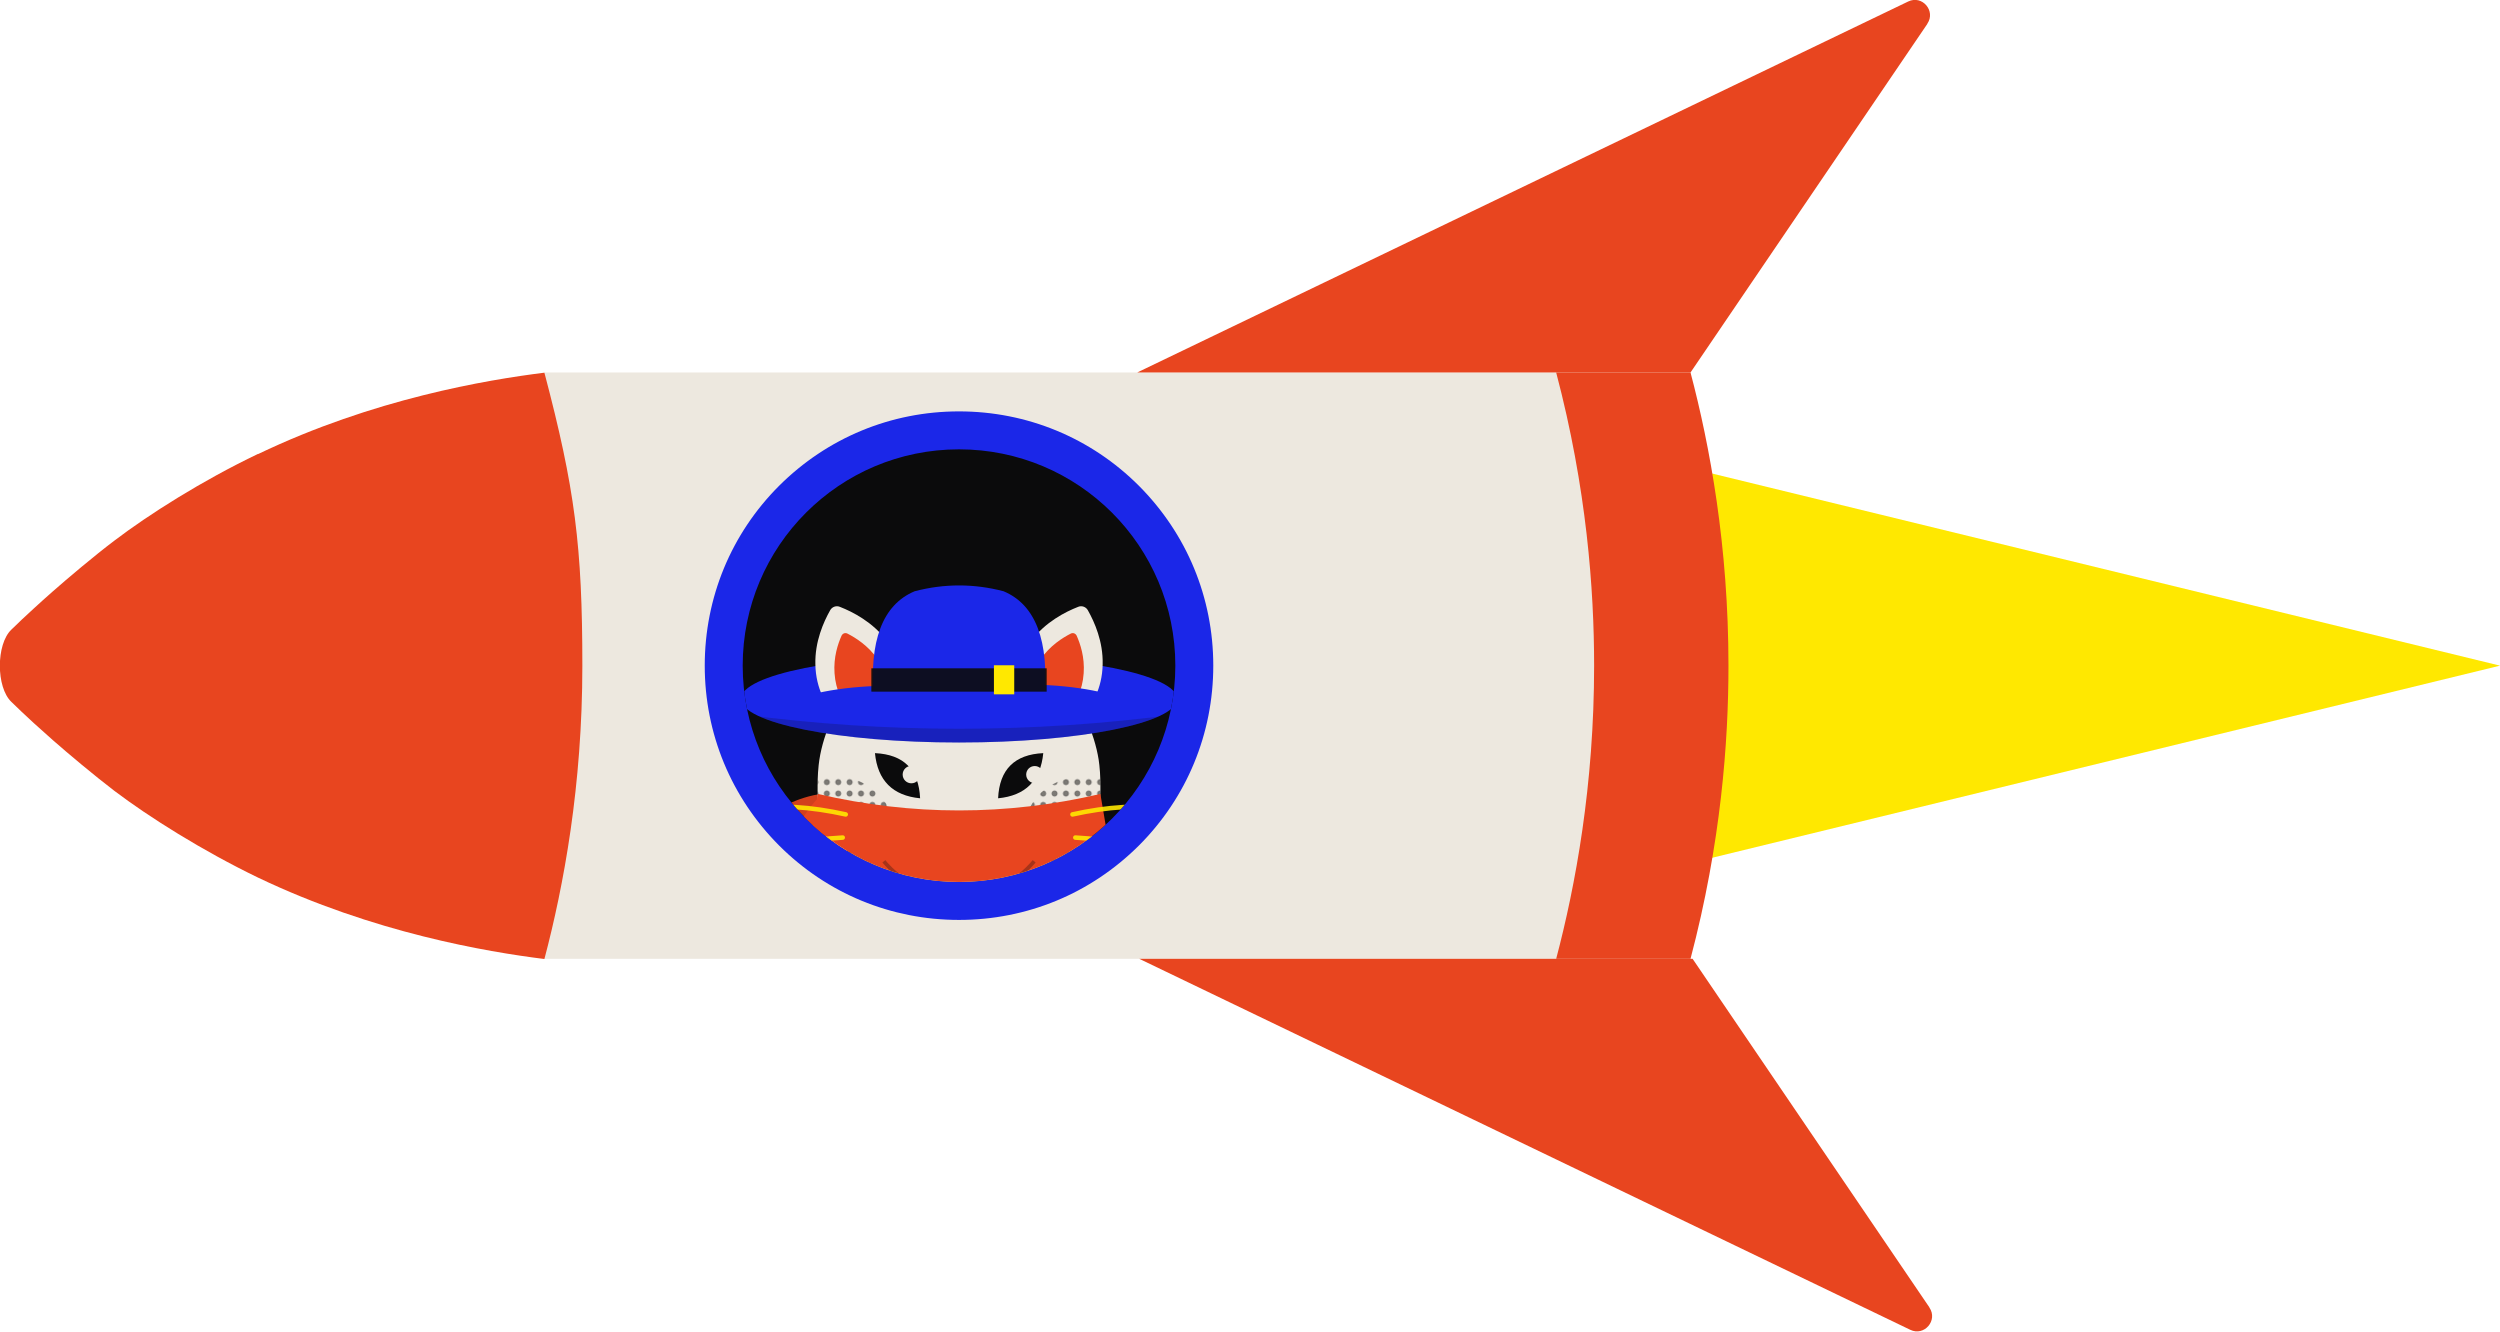
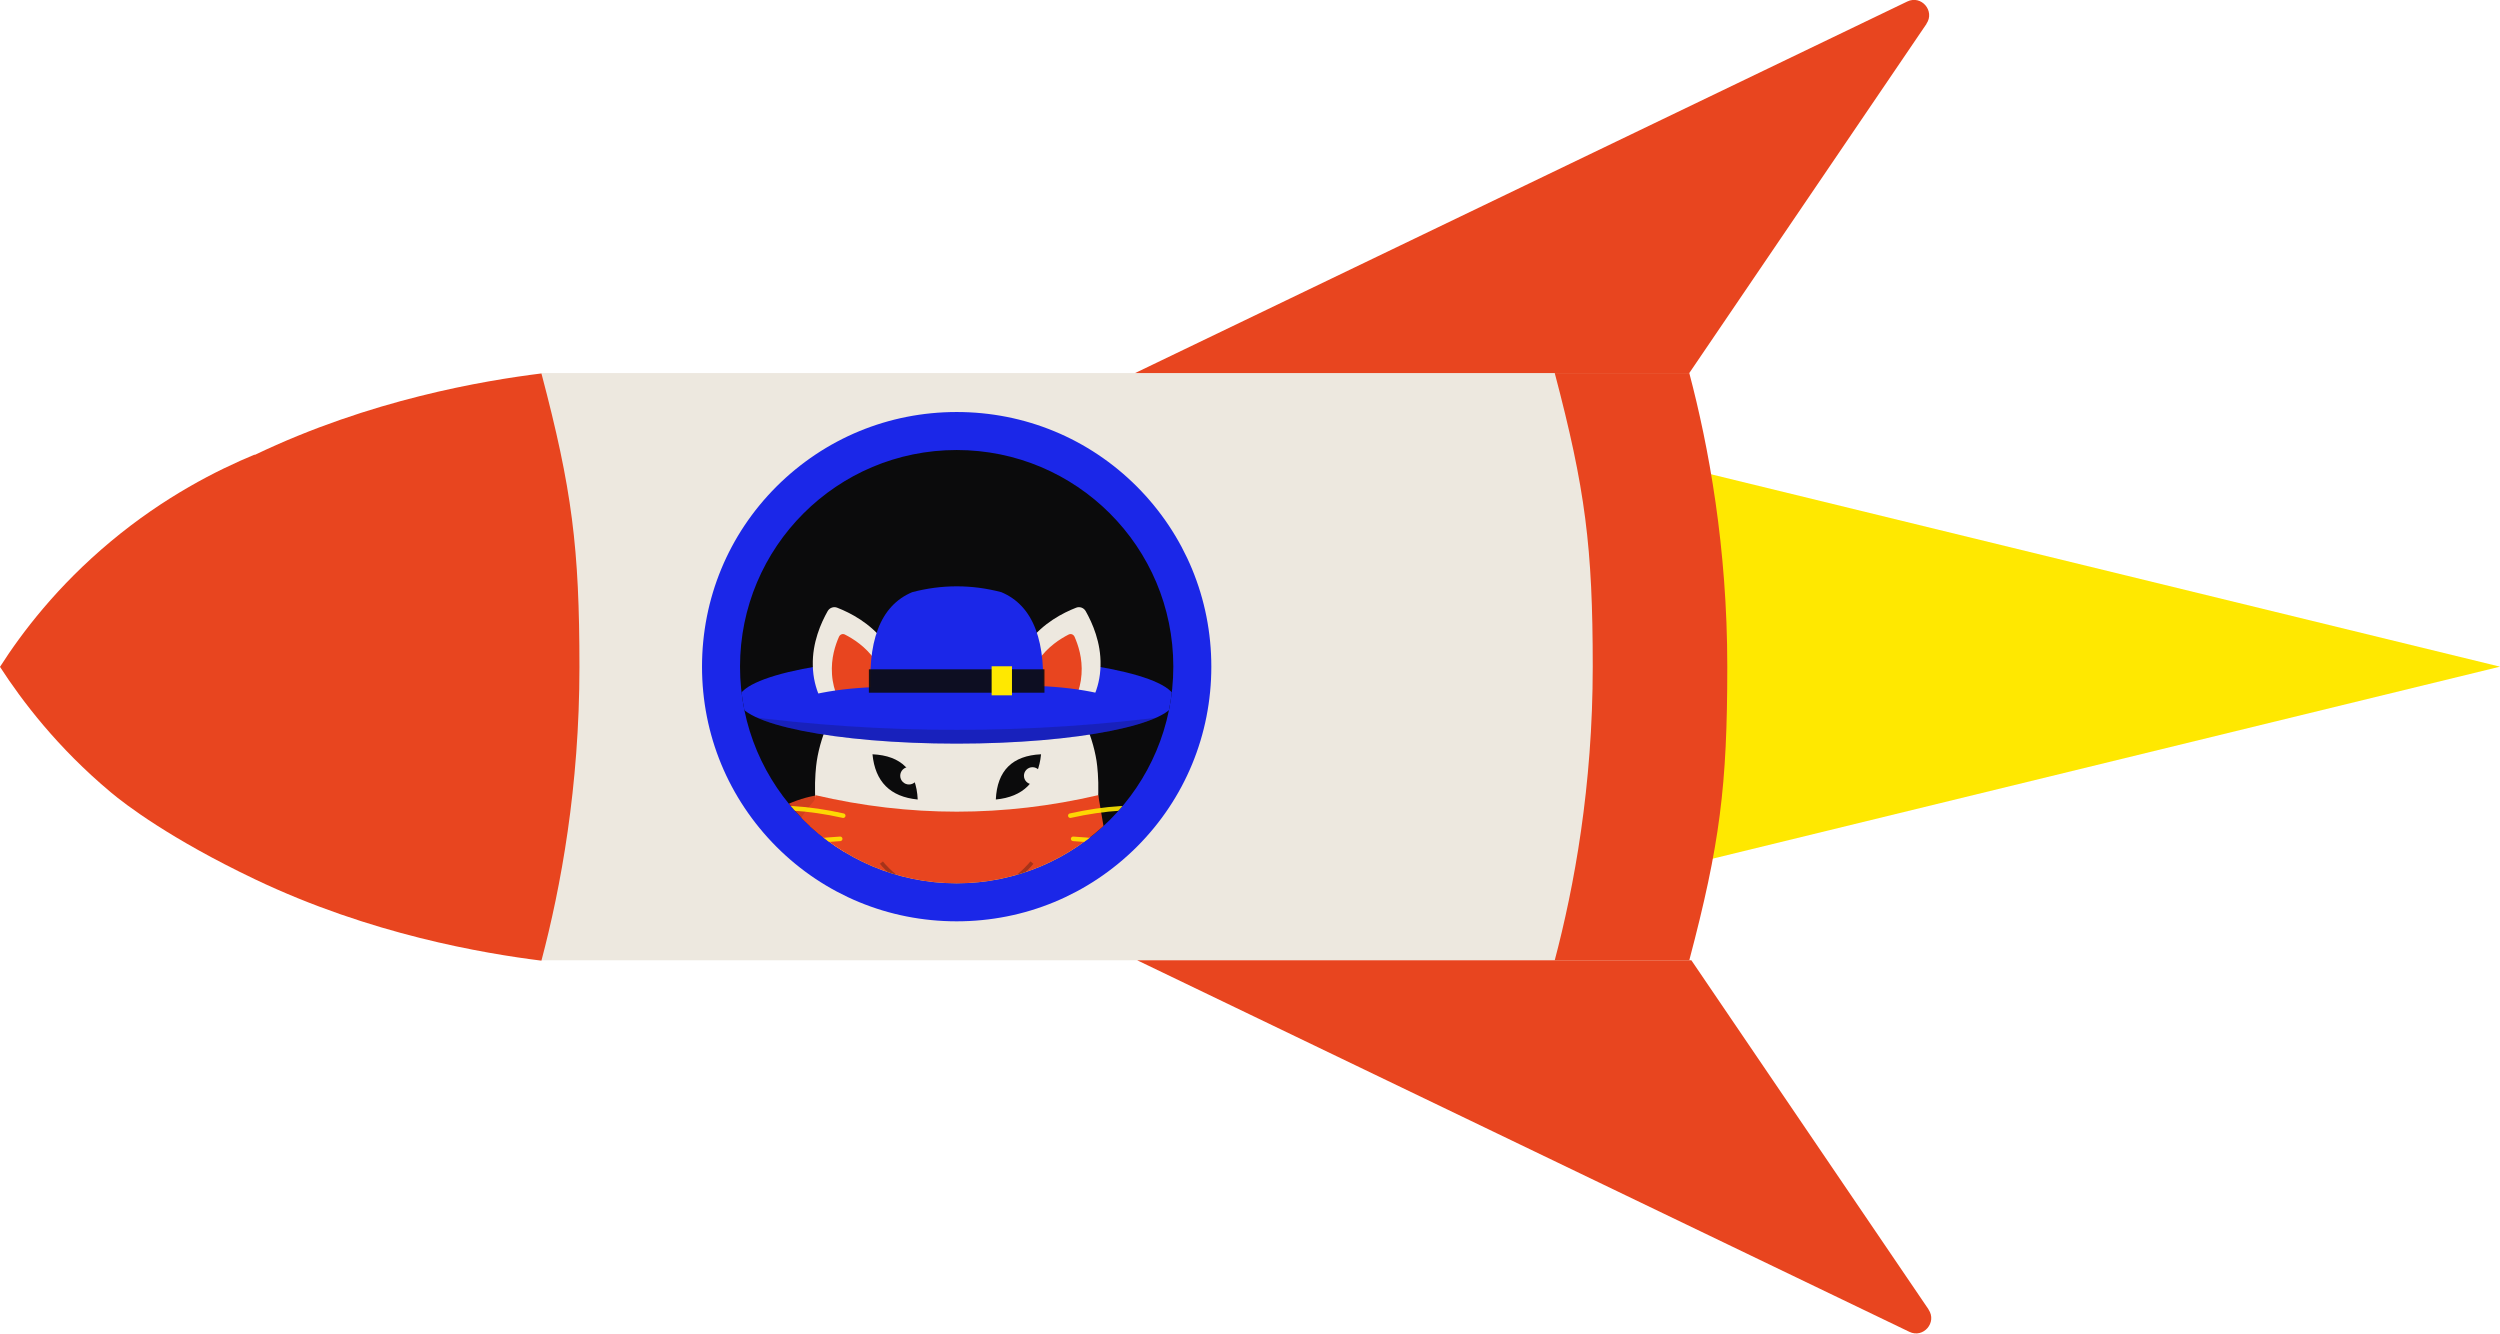
- <svg xmlns="http://www.w3.org/2000/svg" id="rocket_main" version="1.1" viewBox="0 0 1317.5 701.6">
+ <svg xmlns="http://www.w3.org/2000/svg" id="rocket_main" version="1.1" viewBox="0 0 1315.5 701.7">
  <defs>
    <style>
      .st0, .st1, .st2 {
        fill: none;
      }

      .st3, .st4, .st5, .st6 {
        fill: #0b0b0c;
      }

      .st7 {
        fill: #ede8df;
      }

      .st8 {
        fill: #ffe800;
      }

-       .st9, .st4 {
-         opacity: .9;
-       }
- 
      .st9, .st4, .st5, .st6, .st1 {
        isolation: isolate;
      }

-       .st9, .st10 {
+       .st9, .st4, .st10 {
+         opacity: .9;
+       }
+ 
+       .st9, .st11 {
        fill: #e8451f;
      }

      .st5 {
        opacity: .2;
      }

      .st6 {
        opacity: .5;
      }

-       .st11 {
+       .st12 {
        clip-path: url(#clippath-1);
      }

-       .st12 {
+       .st13 {
        clip-path: url(#clippath-2);
      }

-       .st13 {
+       .st14 {
        fill: #1b27e8;
      }

-       .st14 {
+       .st15 {
        fill: url(#bch-halftone);
-       }
- 
-       .st15 {
-         opacity: .9;
      }

      .st1 {
        opacity: .3;
        stroke: #0b0b0c;
        stroke-width: 2px;
      }

      .st2 {
        stroke: #ffe800;
        stroke-linecap: round;
        stroke-width: 2.4px;
      }

      .st16 {
        clip-path: url(#clippath);
      }
    </style>
    <clipPath id="clippath">
-       <circle class="st0" cx="505.4" cy="350.8" r="114" />
+       <circle class="st0" cx="503.4" cy="350.8" r="114" />
    </clipPath>
    <clipPath id="clippath-1">
-       <path class="st0" d="M505.4,356c31.6.3,63.4,14.3,69.9,31,2.3,5.9,3.6,13.4,3.6,13.4.9,5.5,1.7,13.5.4,23.1,0,0-1.4,9.6-5.3,19-4.5,10.7-27.1,51.5-68.6,51.4-42.2-.1-64.3-42.5-66.2-46.2-6.7-13.4-8-26.9-8-26.9-.9-8.9,0-16.4.6-20.4,1-7.3,2.6-13,3.1-14.6,5.3-16.4,38.5-30.2,70.5-29.9h0Z" />
+       <path class="st0" d="M503.4,356c31.6.3,63.4,14.3,69.9,31,2.3,5.9,3.6,13.4,3.6,13.4.9,5.5,1.7,13.5.4,23.1,0,0-1.4,9.6-5.3,19-4.5,10.7-27.1,51.5-68.6,51.4-42.2-.1-64.3-42.5-66.2-46.2-6.7-13.4-8-26.9-8-26.9-.9-8.9,0-16.4.6-20.4,1-7.3,2.6-13,3.1-14.6,5.3-16.4,38.5-30.2,70.5-29.9h0Z" />
    </clipPath>
-     <pattern id="bch-halftone" x="0" y="0" width="6" height="6" patternTransform="translate(-179.2452 16729.157)" patternUnits="userSpaceOnUse" viewBox="0 0 6 6">
+     <pattern id="bch-halftone" x="0" y="0" width="6" height="6" patternTransform="translate(-186.2029 -32316.707) scale(1 -1)" patternUnits="userSpaceOnUse" viewBox="0 0 6 6">
      <g>
        <rect class="st0" width="6" height="6" />
        <g>
          <rect class="st0" width="6" height="6" />
-           <circle class="st6" cx="3" cy="3" r="1.6" />
+           <g>
+             <rect class="st0" width="6" height="6" />
+             <circle class="st6" cx="3" cy="3" r="1.6" />
+           </g>
        </g>
      </g>
    </pattern>
    <clipPath id="clippath-2">
-       <ellipse class="st0" cx="505.4" cy="368.3" rx="114.9" ry="23" />
+       <ellipse class="st0" cx="503.4" cy="368.3" rx="114.9" ry="23" />
    </clipPath>
  </defs>
-   <polygon id="rocket_fire" class="st8" points="1317.5 350.8 850 464.8 850 236.8 1317.5 350.8" />
+   <polygon id="rocket_fire" class="st8" points="1315.5 350.8 848 464.8 848 236.8 1315.5 350.8" />
  <g id="rocket_proper">
-     <rect class="st7" x="434.4" y="48.8" width="309" height="604" transform="translate(238.1 939.7) rotate(-90)" />
-     <path class="st10" d="M136,239.2c-29.5,14.1-57.7,32-75.7,45.7-10.6,8-24.8,20-32.4,26.7-7.3,6.4-13.9,12.6-16.5,15-3.7,3.5-1.1,1.2-5.4,5.2-8.1,7.7-8.1,30.4,0,38.1,4.2,4.1,1.7,1.7,5.4,5.2,2.6,2.5,9.2,8.6,16.5,15,7.6,6.7,21.8,18.6,32.4,26.7,18.1,13.7,46.3,31.5,75.7,45.7,60.9,29.1,120.6,39.1,150.9,42.9,10.2-38.6,20-91.5,20-154.5s-3.9-93.5-20-154.5c-30.3,3.8-90,13.7-150.9,42.9Z" />
-     <path class="st10" d="M890.9,196.3c10.2,38.6,20,91.5,20,154.5,0,40-3.9,93.5-20,154.5h-70.8c10.2-38.6,20-91.5,20-154.5,0-40-3.9-93.5-20-154.5h70.8Z" />
-     <path class="st10" d="M1016.8,689l-124.8-183.7h-291.6s406.3,195.5,406.3,195.5c7.4,3.6,14.7-5,10.1-11.7Z" />
-     <path class="st10" d="M1015.7,12.6l-124.8,183.7h-291.6S1005.6.8,1005.6.8c7.4-3.6,14.7,5,10.1,11.7Z" />
+     <rect class="st7" x="284.9" y="196.3" width="604" height="309" />
+     <path class="st11" d="M134,239.2c-19.8,8.2-47.4,22.1-75.7,45.7-28.2,23.5-46.8,48-58.3,66,11.6,17.9,30.2,42.5,58.3,66,7.6,6.4,31.3,24.5,75.7,45.7,60.9,29.1,120.6,39.1,150.9,42.9,10.2-38.6,20-91.5,20-154.5s-3.9-93.5-20-154.5c-30.3,3.8-90,13.7-150.9,42.9h0Z" />
+     <path class="st11" d="M888.9,196.3c10.2,38.6,20,91.5,20,154.5s-3.9,93.5-20,154.5h-70.8c10.2-38.6,20-91.5,20-154.5s-3.9-93.5-20-154.5h70.8Z" />
+     <path class="st11" d="M1014.8,689l-124.8-183.7h-291.6l406.3,195.5c7.4,3.6,14.7-5,10.1-11.7h0Z" />
+     <path class="st11" d="M1013.7,12.6l-124.8,183.7h-291.6L1003.6.8c7.4-3.6,14.7,5,10.1,11.7h0Z" />
  </g>
  <g id="cockpit">
    <g>
-       <path class="st3" d="M505.4,474.8c-68.4,0-124-55.6-124-124s55.6-124,124-124,124,55.6,124,124-55.6,124-124,124Z" />
-       <path class="st13" d="M505.4,236.8c63,0,114,51,114,114s-51,114-114,114-114-51-114-114,51-114,114-114M505.4,216.8c-35.8,0-69.4,13.9-94.8,39.2-25.3,25.3-39.2,59-39.2,94.8s13.9,69.4,39.2,94.8c25.3,25.3,59,39.2,94.8,39.2s69.4-13.9,94.8-39.2c25.3-25.3,39.2-59,39.2-94.8s-13.9-69.4-39.2-94.8c-25.3-25.3-59-39.2-94.8-39.2h0Z" />
+       <path class="st3" d="M503.4,474.8c-68.4,0-124-55.6-124-124s55.6-124,124-124,124,55.6,124,124-55.6,124-124,124h0Z" />
+       <path class="st14" d="M503.4,236.8c63,0,114,51,114,114s-51,114-114,114-114-51-114-114,51-114,114-114M503.4,216.8c-35.8,0-69.4,13.9-94.8,39.2-25.3,25.3-39.2,59-39.2,94.8s13.9,69.4,39.2,94.8c25.3,25.3,59,39.2,94.8,39.2s69.4-13.9,94.8-39.2c25.3-25.3,39.2-59,39.2-94.8s-13.9-69.4-39.2-94.8c-25.3-25.3-59-39.2-94.8-39.2h0Z" />
    </g>
    <g class="st16">
      <g id="Layer_1-2">
        <g>
-           <path class="st10" d="M443.1,410.8l9.9,9.9,9.9,9.9c-2.8,4.6-8.9,13.1-19.7,19.7-11.8,7.3-23.2,8.5-28.6,8.7.4-5.7,1.9-17.3,9.5-29.4,6.4-10.1,14.3-16,19-19h0Z" />
-           <path class="st9" d="M455.5,419.1v14s0,14,0,14c-5.2,1.2-15.5,3-27.9,0-13.5-3.2-22.4-10.4-26.4-14,4.3-3.8,13.6-10.9,27.5-14,11.7-2.6,21.4-1.2,26.8,0Z" />
+           <path class="st11" d="M441.1,410.8l9.9,9.9,9.9,9.9c-2.8,4.6-8.9,13.1-19.7,19.7-11.8,7.3-23.2,8.5-28.6,8.7.4-5.7,1.9-17.3,9.5-29.4,6.4-10.1,14.3-16,19-19h0v.2Z" />
+           <path class="st9" d="M453.5,419.1v28c-5.2,1.2-15.5,3-27.9,0-13.5-3.2-22.4-10.4-26.4-14,4.3-3.8,13.6-10.9,27.5-14,11.7-2.6,21.4-1.2,26.8,0Z" />
        </g>
-         <path class="st7" d="M505.4,469.4c-23.3,0-58.5-2-70.5-29.9-5.7-13.3-4-33.3-3.1-39.1,4.4-28.7,30.1-69,73.6-69s69.1,40.3,73.6,69c.9,5.7,2.6,25.8-3.1,39.1-12,27.9-47.2,29.9-70.5,29.9Z" />
-         <g class="st11">
+         <path class="st7" d="M503.4,469.4c-23.3,0-58.5-2-70.5-29.9-5.7-13.3-4-33.3-3.1-39.1,4.4-28.7,30.1-69,73.6-69s69.1,40.3,73.6,69c.9,5.7,2.6,25.8-3.1,39.1-12,27.9-47.2,29.9-70.5,29.9h0Z" />
+         <g class="st12">
          <g>
-             <ellipse class="st14" cx="438" cy="434.9" rx="32.2" ry="26.1" />
-             <ellipse class="st14" cx="572.9" cy="434.9" rx="32.2" ry="26.1" />
+             <ellipse class="st15" cx="436" cy="434.9" rx="32.2" ry="26.1" />
+             <ellipse class="st15" cx="570.9" cy="434.9" rx="32.2" ry="26.1" />
          </g>
        </g>
        <g>
-           <path class="st10" d="M431,418.4c49.6,11.6,99.3,11.6,148.9,0l3.2,18.9c-24.3,37.9-50.2,59-77.6,63.2-27.5-4.2-53.3-25.3-77.6-63.2,0,0,3.2-18.9,3.2-18.9Z" />
-           <path class="st1" d="M465.8,453.9c1.7,2.2,15.7,18.9,39.6,18.9,23.9,0,37.9-16.8,39.6-18.9" />
+           <path class="st11" d="M429,418.4c49.6,11.6,99.3,11.6,148.9,0l3.2,18.9c-24.3,37.9-50.2,59-77.6,63.2-27.5-4.2-53.3-25.3-77.6-63.2l3.2-18.9h-.1Z" />
+           <path class="st1" d="M463.8,453.9c1.7,2.2,15.7,18.9,39.6,18.9s37.9-16.8,39.6-18.9" />
        </g>
        <g>
-           <ellipse class="st13" cx="505.4" cy="368.3" rx="114.9" ry="23" />
-           <g class="st12">
-             <path class="st5" d="M390.5,376.4c76.6,22.5,153.2,22.5,229.9,0-76.6,10.2-153.2,10.2-229.9,0Z" />
+           <ellipse class="st14" cx="503.4" cy="368.3" rx="114.9" ry="23" />
+           <g class="st13">
+             <path class="st5" d="M388.5,376.4c76.6,22.5,153.2,22.5,229.9,0-76.6,10.2-153.2,10.2-229.9,0h0Z" />
          </g>
          <g>
-             <path class="st7" d="M534.4,362.7l18.6,6.8,18.6,6.8c3.4-4.3,9.3-13.1,9.5-26.2.3-12-4.3-22.3-7.8-28.5-1-1.8-3.2-2.6-5.1-1.8-6.9,2.7-17.2,8-24.7,17.8-7.4,9.7-8.9,19.6-9.2,25.2h0Z" />
-             <path class="st10" d="M541.9,365.4l11.2,4.1,11.2,4.1c2.3-3.1,6.2-9.6,6.8-18.8.6-8.5-1.8-15.5-3.7-19.8-.6-1.2-1.9-1.7-3.1-1.1-4.3,2.2-10.9,6.3-15.9,13.5-4.9,7.1-6.2,14.1-6.6,18.1h0Z" />
+             <path class="st7" d="M532.4,362.7l18.6,6.8,18.6,6.8c3.4-4.3,9.3-13.1,9.5-26.2.3-12-4.3-22.3-7.8-28.5-1-1.8-3.2-2.6-5.1-1.8-6.9,2.7-17.2,8-24.7,17.8-7.4,9.7-8.9,19.6-9.2,25.2h.1Z" />
+             <path class="st11" d="M539.9,365.4l11.2,4.1,11.2,4.1c2.3-3.1,6.2-9.6,6.8-18.8.6-8.5-1.8-15.5-3.7-19.8-.6-1.2-1.9-1.7-3.1-1.1-4.3,2.2-10.9,6.3-15.9,13.5-4.9,7.1-6.2,14.1-6.6,18.1h0Z" />
          </g>
          <g>
-             <path class="st7" d="M476.4,362.7l-18.6,6.8-18.6,6.8c-3.4-4.3-9.3-13.1-9.5-26.2-.3-12,4.3-22.3,7.8-28.5,1-1.8,3.2-2.6,5.1-1.8,6.9,2.7,17.2,8,24.7,17.8,7.4,9.7,8.9,19.6,9.2,25.2h0Z" />
-             <path class="st10" d="M469,365.4l-11.2,4.1-11.2,4.1c-2.3-3.1-6.2-9.6-6.8-18.8-.6-8.5,1.8-15.5,3.7-19.8.6-1.2,1.9-1.7,3.1-1.1,4.3,2.2,10.9,6.3,15.9,13.5,4.9,7.1,6.2,14.1,6.6,18.1Z" />
+             <path class="st7" d="M474.4,362.7l-18.6,6.8-18.6,6.8c-3.4-4.3-9.3-13.1-9.5-26.2-.3-12,4.3-22.3,7.8-28.5,1-1.8,3.2-2.6,5.1-1.8,6.9,2.7,17.2,8,24.7,17.8,7.4,9.7,8.9,19.6,9.2,25.2h-.1Z" />
+             <path class="st11" d="M467,365.4l-11.2,4.1-11.2,4.1c-2.3-3.1-6.2-9.6-6.8-18.8-.6-8.5,1.8-15.5,3.7-19.8.6-1.2,1.9-1.7,3.1-1.1,4.3,2.2,10.9,6.3,15.9,13.5,4.9,7.1,6.2,14.1,6.6,18.1h-.1Z" />
          </g>
-           <ellipse class="st13" cx="454.4" cy="370.2" rx="40.4" ry="8.6" transform="translate(-27.3 36.3) rotate(-4.4)" />
-           <ellipse class="st13" cx="556.4" cy="370.2" rx="8.6" ry="40.4" transform="translate(144.3 896.3) rotate(-85.6)" />
-           <path class="st13" d="M460.5,368.3c-2.6-30.6,4.6-49.6,21.5-56.7,15.6-4.1,31.3-4.1,46.9,0,16.9,7.1,24.1,26.1,21.5,56.7h-89.8Z" />
+           <ellipse class="st14" cx="452.2" cy="370.6" rx="40.4" ry="8.6" transform="translate(-27.1 35.8) rotate(-4.4)" />
+           <ellipse class="st14" cx="554.1" cy="370" rx="8.6" ry="40.4" transform="translate(142.7 894.1) rotate(-85.6)" />
+           <path class="st14" d="M458.5,368.3c-2.6-30.6,4.6-49.6,21.5-56.7,15.6-4.1,31.3-4.1,46.9,0,16.9,7.1,24.1,26.1,21.5,56.7h-89.9Z" />
          <g>
-             <rect class="st4" x="459.2" y="352.2" width="92.4" height="12.3" />
-             <rect class="st8" x="523.8" y="350.6" width="10.7" height="15.3" />
+             <rect class="st4" x="457.2" y="352.2" width="92.4" height="12.3" />
+             <rect class="st8" x="521.8" y="350.6" width="10.7" height="15.3" />
          </g>
        </g>
-         <g class="st15">
+         <g class="st10">
          <g>
-             <path class="st2" d="M445.7,429.2c-18.4-4.1-35.2-5.1-50.6-3.1" />
-             <path class="st2" d="M444.1,441.4c-18.4,1-35.2,4.6-50.6,10.7" />
+             <path class="st2" d="M443.7,429.2c-18.4-4.1-35.2-5.1-50.6-3.1" />
+             <path class="st2" d="M442.1,441.4c-18.4,1-35.2,4.6-50.6,10.7" />
          </g>
          <g>
-             <path class="st2" d="M565.2,429.2c18.4-4.1,35.2-5.1,50.6-3.1" />
-             <path class="st2" d="M566.7,441.4c18.4,1,35.2,4.6,50.6,10.7" />
+             <path class="st2" d="M563.2,429.2c18.4-4.1,35.2-5.1,50.6-3.1" />
+             <path class="st2" d="M564.7,441.4c18.4,1,35.2,4.6,50.6,10.7" />
          </g>
        </g>
        <g>
-           <path class="st3" d="M461.1,396.9c15.2.7,23.1,8.7,23.8,23.8-14.5-1.4-22.4-9.4-23.8-23.8Z" />
-           <path class="st3" d="M526,420.7c.7-15.2,8.7-23.1,23.8-23.8-1.4,14.5-9.4,22.4-23.8,23.8Z" />
-           <circle class="st7" cx="480.3" cy="408.2" r="4.6" />
-           <circle class="st7" cx="545.3" cy="408.2" r="4.5" />
+           <path class="st3" d="M459.1,396.9c15.2.7,23.1,8.7,23.8,23.8-14.5-1.4-22.4-9.4-23.8-23.8Z" />
+           <path class="st3" d="M524,420.7c.7-15.2,8.7-23.1,23.8-23.8-1.4,14.5-9.4,22.4-23.8,23.8Z" />
+           <circle class="st7" cx="478.3" cy="408.2" r="4.6" />
+           <circle class="st7" cx="543.3" cy="408.2" r="4.5" />
        </g>
      </g>
    </g>
  </g>
</svg>
